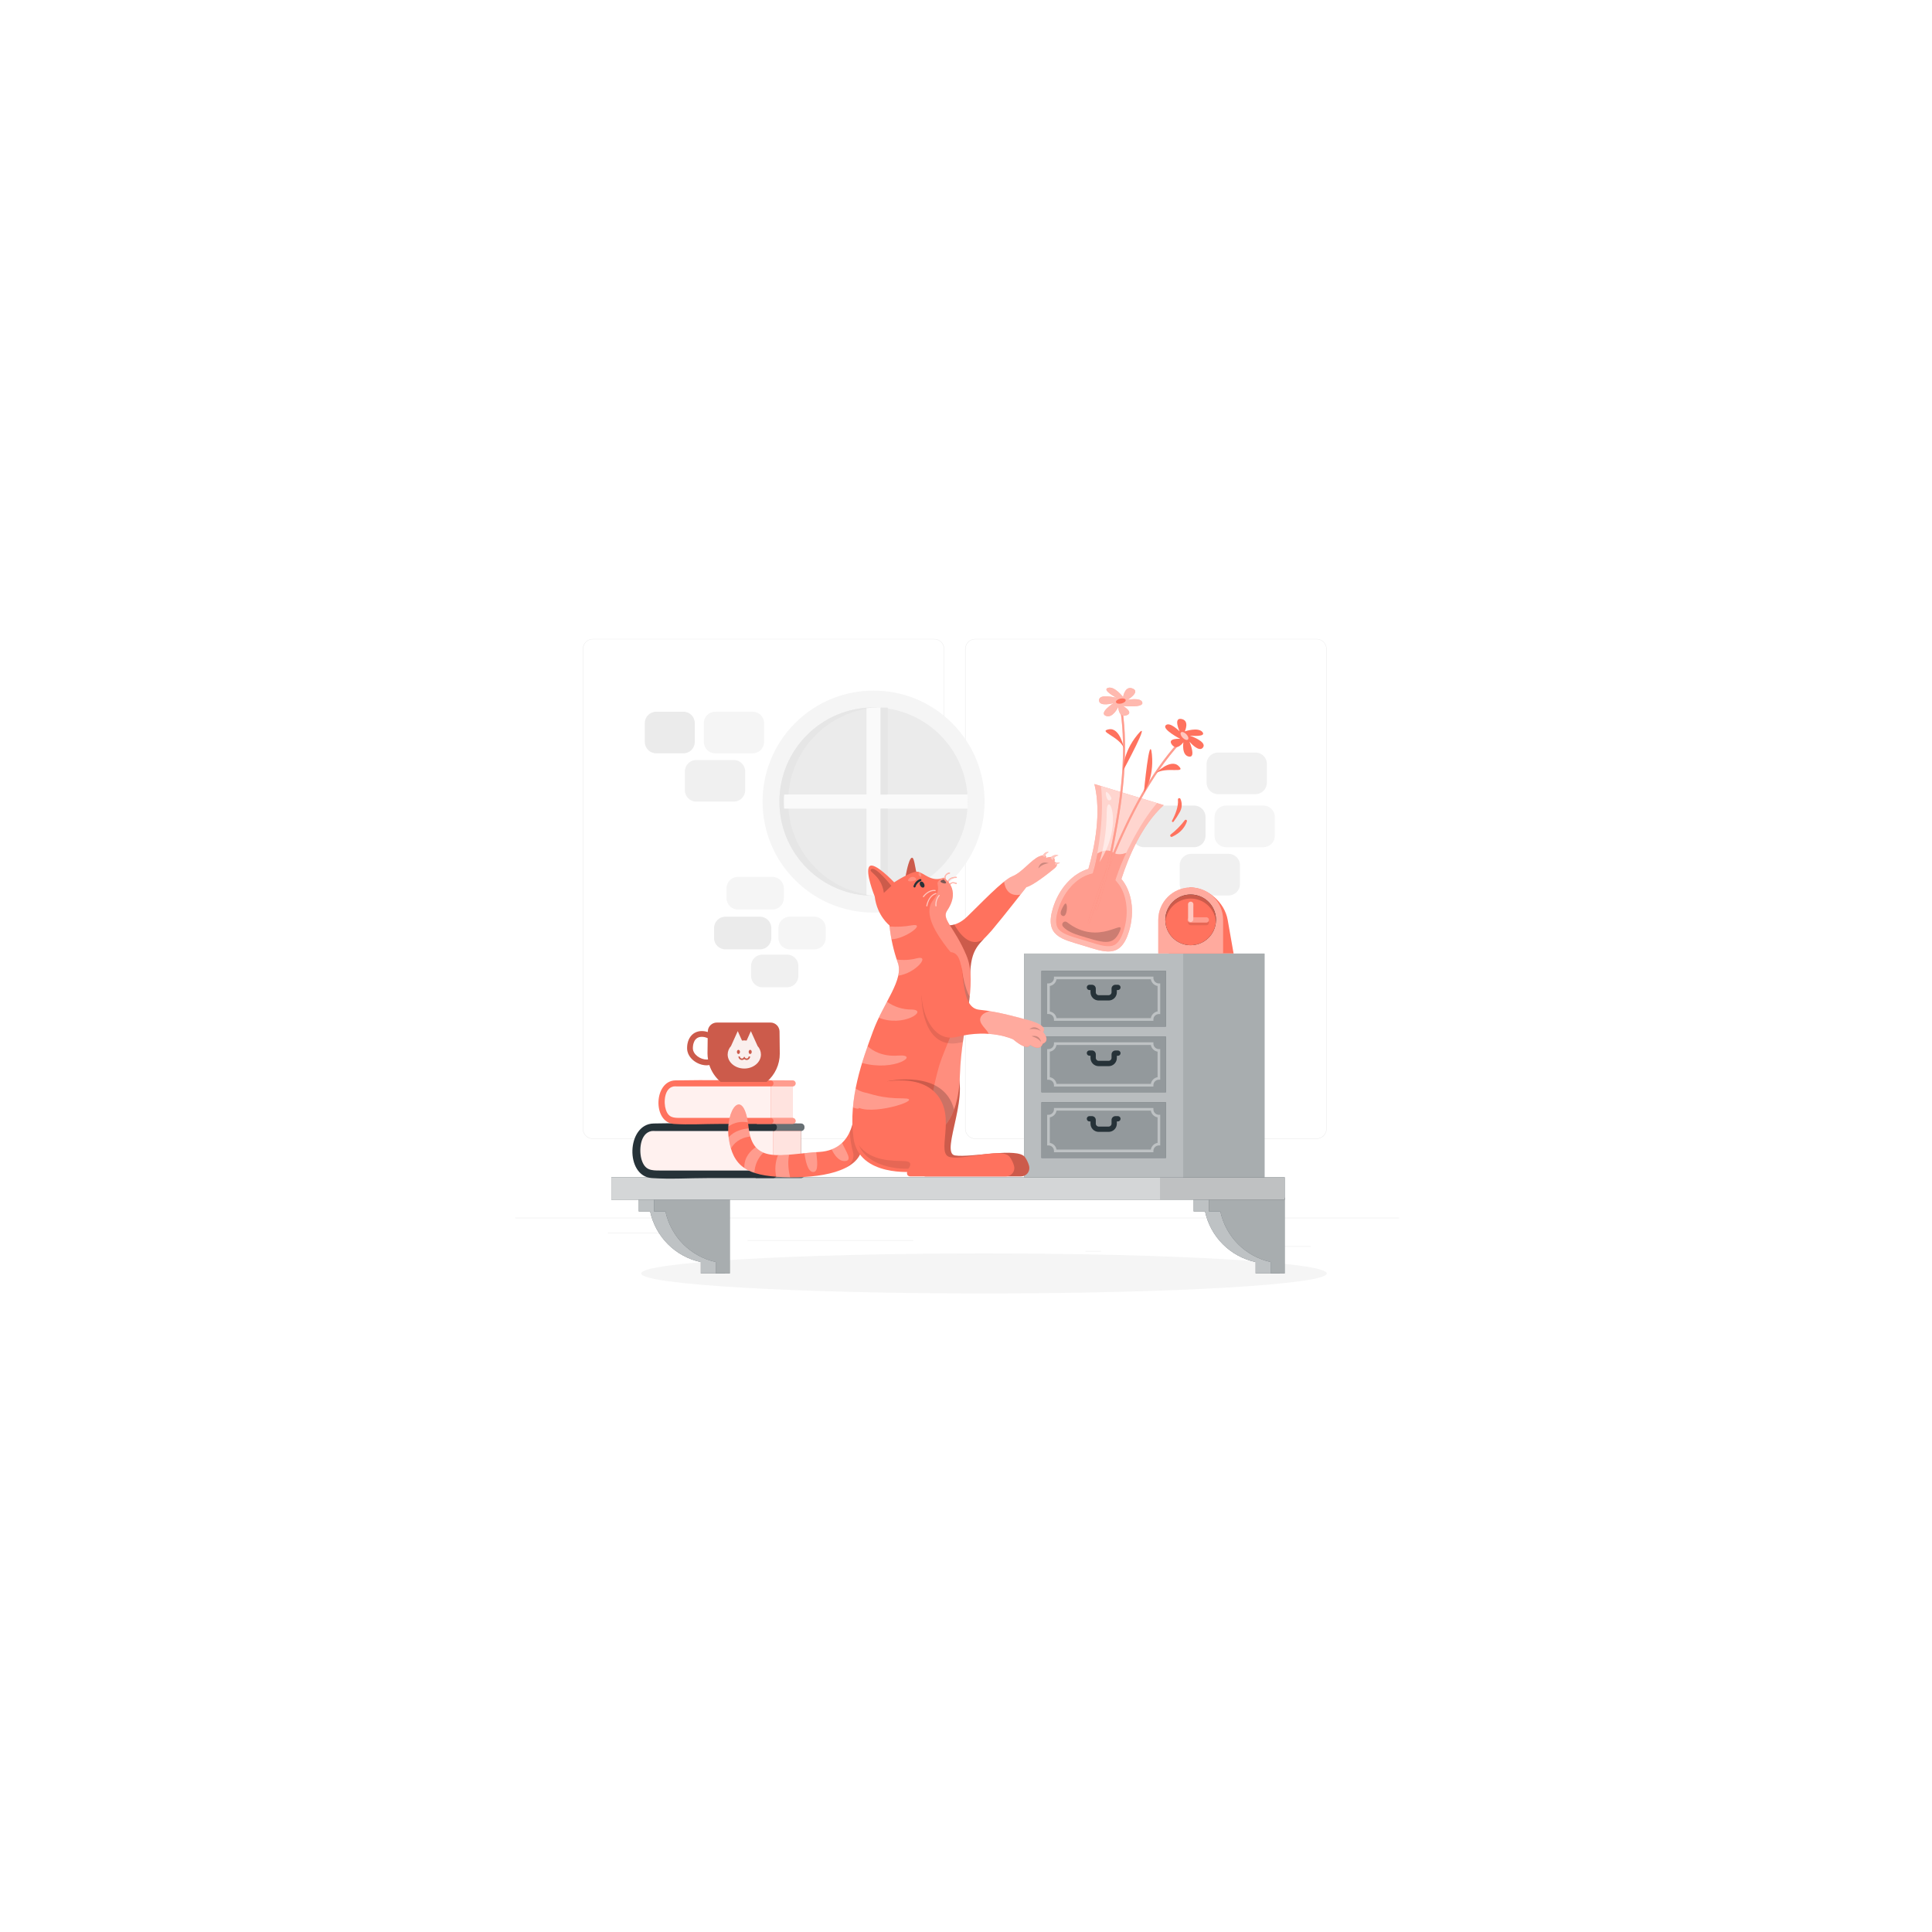
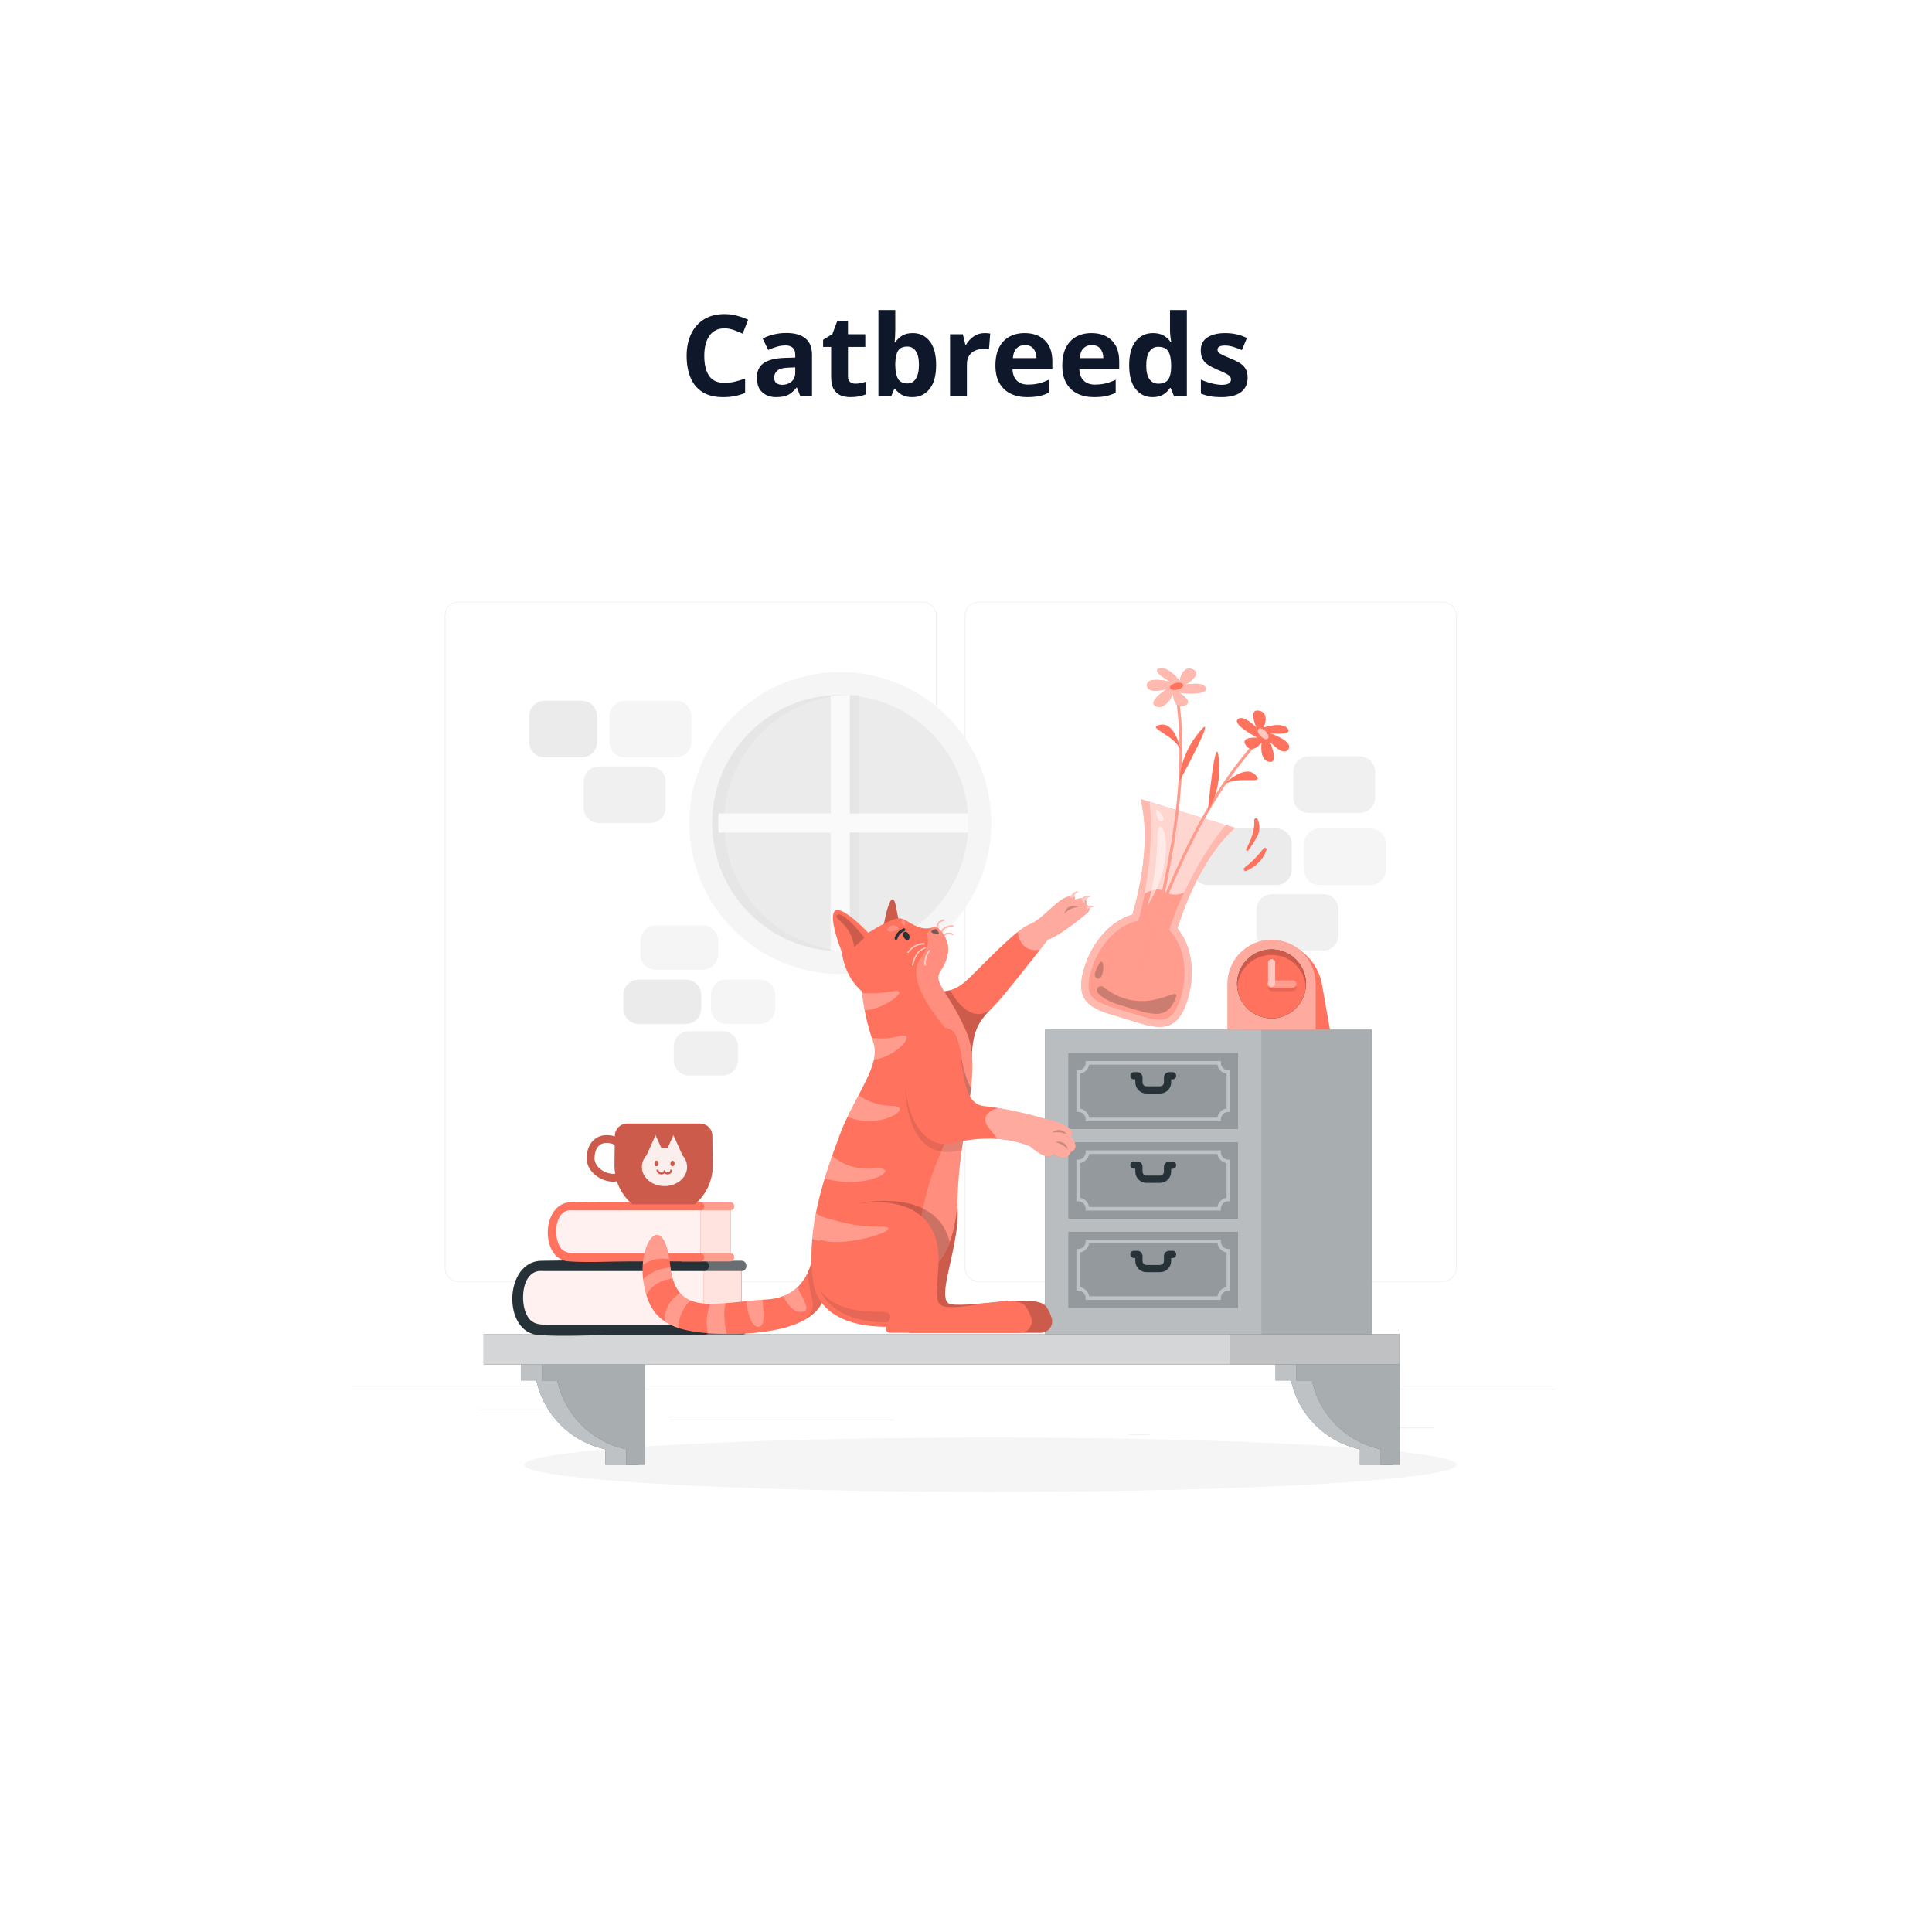
<svg xmlns="http://www.w3.org/2000/svg" viewBox="0 0 2732 2732" width="2732" height="2732">
  <rect width="2732" height="2732" fill="#ffffff" />
-   <g id="splash-scene" transform="translate(1366, 1366) scale(2.5) translate(-255, -240)">
+   <text x="1366" y="560" font-family="'Plus Jakarta Sans', system-ui, sans-serif" font-size="160" font-weight="800" fill="#0f172a" text-anchor="middle">Catbreeds</text>
+   <g id="splash-scene" transform="translate(1366, 1480) scale(3.4) translate(-255, -240)">
    <g id="freepik--background-complete--inject-10">
      <rect x="416.78" y="398.49" width="33.12" height="0.25" style="fill:#ebebeb" />
      <rect x="322.53" y="401.21" width="8.69" height="0.25" style="fill:#ebebeb" />
      <rect x="396.59" y="389.21" width="19.19" height="0.25" style="fill:#ebebeb" />
      <rect x="52.46" y="390.89" width="43.19" height="0.25" style="fill:#ebebeb" />
      <rect x="104.56" y="390.89" width="6.33" height="0.25" style="fill:#ebebeb" />
      <rect x="131.47" y="395.11" width="93.68" height="0.25" style="fill:#ebebeb" />
      <path d="M237,337.8H43.92a5.71,5.71,0,0,1-5.71-5.71V60.66A5.71,5.71,0,0,1,43.92,55H237a5.71,5.71,0,0,1,5.71,5.71V332.09A5.71,5.71,0,0,1,237,337.8ZM43.92,55.2a5.47,5.47,0,0,0-5.46,5.46V332.09a5.47,5.47,0,0,0,5.46,5.46H237a5.47,5.47,0,0,0,5.46-5.46V60.66A5.47,5.47,0,0,0,237,55.2Z" style="fill:#ebebeb" />
      <path d="M453.31,337.8H260.21a5.72,5.72,0,0,1-5.71-5.71V60.66A5.72,5.72,0,0,1,260.21,55h193.1A5.71,5.71,0,0,1,459,60.66V332.09A5.71,5.71,0,0,1,453.31,337.8ZM260.21,55.2a5.47,5.47,0,0,0-5.46,5.46V332.09a5.47,5.47,0,0,0,5.46,5.46h193.1a5.47,5.47,0,0,0,5.46-5.46V60.66a5.47,5.47,0,0,0-5.46-5.46Z" style="fill:#ebebeb" />
      <rect y="382.4" width="500" height="0.25" style="fill:#ebebeb" />
      <circle cx="202.72" cy="147.02" r="62.79" transform="translate(-44.58 186.4) rotate(-45)" style="fill:#f5f5f5" />
      <circle cx="202.72" cy="147.02" r="53.25" style="fill:#ebebeb" />
      <path d="M202.72,93.77c.84,0,1.67,0,2.5.06a53.24,53.24,0,0,0,0,106.37c-.83,0-1.66.07-2.5.07a53.25,53.25,0,1,1,0-106.5Z" style="fill:#e6e6e6" />
      <path d="M202.7,200.2h0c-1.35-.06-2.68-.19-4-.35V151H152.13c-.09-1.33-.16-2.66-.16-4s.07-2.68.16-4h46.59V94.18c1.32-.16,2.65-.29,4-.35h4V143h49.19v8H206.72V200.2Z" style="fill:#fafafa" />
      <rect x="206.72" y="93.83" width="4" height="49.19" style="fill:#e6e6e6" />
      <rect x="206.72" y="151.02" width="4" height="49.19" style="fill:#e6e6e6" />
      <rect x="112.49" y="212.12" width="32.39" height="18.47" rx="6.42" style="fill:#ebebeb" />
      <rect x="119.56" y="189.59" width="32.39" height="18.47" rx="6.42" style="fill:#f5f5f5" />
      <rect x="148.9" y="212.12" width="26.75" height="18.47" rx="6.42" style="fill:#f5f5f5" />
      <rect x="133.43" y="233.56" width="26.75" height="18.47" rx="6.42" style="fill:#f0f0f0" />
      <rect x="73.32" y="96.17" width="28.27" height="23.53" rx="6.42" style="fill:#ebebeb" />
      <rect x="106.71" y="96.17" width="34.08" height="23.53" rx="6.42" style="fill:#f5f5f5" />
      <rect x="96" y="123.49" width="34.08" height="23.53" rx="6.42" style="fill:#f0f0f0" />
      <rect x="349.21" y="149.26" width="41.27" height="23.53" rx="6.42" style="fill:#ebebeb" />
      <rect x="395.59" y="149.26" width="34.08" height="23.53" rx="6.42" style="fill:#f5f5f5" />
      <rect x="375.88" y="176.57" width="34.08" height="23.53" rx="6.42" style="fill:#f0f0f0" />
      <rect x="391.1" y="119.26" width="34.08" height="23.53" rx="6.42" style="fill:#f0f0f0" />
    </g>
    <g id="freepik--Shadow--inject-10">
      <ellipse id="freepik--path--inject-10" cx="265.17" cy="413.9" rx="193.89" ry="11.32" style="fill:#f5f5f5" />
    </g>
    <g id="freepik--Shelf--inject-10">
      <path d="M105,371.07H69.9v7.77h6.43A37.27,37.27,0,0,0,105,407.47v6.43h13.67V371.07Z" style="fill:#263238" />
      <path d="M105,371.07H69.9v7.77h6.43A37.27,37.27,0,0,0,105,407.47v6.43h13.67V371.07Z" style="fill:#fff;opacity:0.7" />
      <path d="M113.63,371.07H78.57v7.77H85a37.25,37.25,0,0,0,28.63,28.63v6.43h7.77V371.07Z" style="fill:#263238" />
      <path d="M113.63,371.07H78.57v7.77H85a37.25,37.25,0,0,0,28.63,28.63v6.43h7.77V371.07Z" style="fill:#fff;opacity:0.6" />
      <path d="M418.83,371.07H383.77v7.77h6.43a37.26,37.26,0,0,0,28.63,28.63v6.43h13.68V371.07Z" style="fill:#263238" />
      <path d="M418.83,371.07H383.77v7.77h6.43a37.26,37.26,0,0,0,28.63,28.63v6.43h13.68V371.07Z" style="fill:#fff;opacity:0.7" />
      <path d="M427.5,371.07H392.44v7.77h6.43a37.25,37.25,0,0,0,28.63,28.63v6.43h7.77V371.07Z" style="fill:#263238" />
      <path d="M427.5,371.07H392.44v7.77h6.43a37.25,37.25,0,0,0,28.63,28.63v6.43h7.77V371.07Z" style="fill:#fff;opacity:0.6" />
      <rect x="54.39" y="359.51" width="380.88" height="12.67" style="fill:#263238" />
      <rect x="54.39" y="359.51" width="380.88" height="12.67" style="fill:#fff;opacity:0.8" />
      <rect x="364.74" y="359.51" width="70.53" height="12.67" style="opacity:0.1" />
    </g>
    <g id="freepik--box-drawer--inject-10">
      <rect x="287.88" y="232.98" width="135.94" height="126.61" style="fill:#263238" />
      <rect x="287.88" y="232.98" width="89.98" height="126.61" style="fill:#fff;opacity:0.2" />
      <rect x="287.88" y="232.98" width="135.94" height="126.61" style="fill:#fff;opacity:0.6" />
      <rect x="297.66" y="242.75" width="70.43" height="31.53" style="fill:#263238" />
      <rect x="297.66" y="242.75" width="70.43" height="31.53" style="fill:#fff;opacity:0.5" />
      <g style="opacity:0.4">
        <path d="M361,271H304.76v-.75a3.1,3.1,0,0,0-3.1-3.11h-.75V249.86h.75a3.1,3.1,0,0,0,3.1-3.11V246H361v.75a3.11,3.11,0,0,0,3.11,3.11h.75v17.32h-.75a3.11,3.11,0,0,0-3.11,3.11Zm-54.78-1.5h53.34a4.63,4.63,0,0,1,3.8-3.8V251.3a4.63,4.63,0,0,1-3.8-3.8H306.2a4.62,4.62,0,0,1-3.79,3.8v14.44A4.62,4.62,0,0,1,306.2,269.54Z" style="fill:#fff" />
      </g>
      <path d="M335.69,259.51h-5.64a4.64,4.64,0,0,1-4.63-4.63v-1.27h-.6a1.5,1.5,0,0,1-1.5-1.5h0a1.5,1.5,0,0,1,1.5-1.5h1.41a2.19,2.19,0,0,1,2.19,2.2v2.07a1.63,1.63,0,0,0,1.63,1.63h5.64a1.63,1.63,0,0,0,1.63-1.63v-2.07a2.2,2.2,0,0,1,2.2-2.2h1.4a1.5,1.5,0,0,1,1.5,1.5h0a1.5,1.5,0,0,1-1.5,1.5h-.6v1.27A4.63,4.63,0,0,1,335.69,259.51Z" style="fill:#263238" />
      <rect x="297.66" y="279.91" width="70.43" height="31.53" style="fill:#263238" />
      <rect x="297.66" y="279.91" width="70.43" height="31.53" style="fill:#fff;opacity:0.5" />
      <g style="opacity:0.4">
        <path d="M361,308.19H304.76v-.75a3.11,3.11,0,0,0-3.1-3.11h-.75V287h.75a3.1,3.1,0,0,0,3.1-3.1v-.75H361v.75a3.1,3.1,0,0,0,3.11,3.1h.75v17.32h-.75a3.11,3.11,0,0,0-3.11,3.11Zm-54.78-1.5h53.34a4.63,4.63,0,0,1,3.8-3.8V288.45a4.62,4.62,0,0,1-3.8-3.79H306.2a4.61,4.61,0,0,1-3.79,3.79v14.44A4.62,4.62,0,0,1,306.2,306.69Z" style="fill:#fff" />
      </g>
      <path d="M335.69,296.66h-5.64a4.63,4.63,0,0,1-4.63-4.63v-1.27h-.6a1.5,1.5,0,0,1-1.5-1.5h0a1.5,1.5,0,0,1,1.5-1.5h1.41a2.2,2.2,0,0,1,2.19,2.2V292a1.63,1.63,0,0,0,1.63,1.63h5.64a1.63,1.63,0,0,0,1.63-1.63V290a2.21,2.21,0,0,1,2.2-2.2h1.4a1.5,1.5,0,0,1,1.5,1.5h0a1.5,1.5,0,0,1-1.5,1.5h-.6V292A4.63,4.63,0,0,1,335.69,296.66Z" style="fill:#263238" />
      <rect x="297.66" y="317.06" width="70.43" height="31.53" style="fill:#263238" />
      <rect x="297.66" y="317.06" width="70.43" height="31.53" style="fill:#fff;opacity:0.5" />
      <g style="opacity:0.4">
        <path d="M361,345.34H304.76v-.75a3.1,3.1,0,0,0-3.1-3.1h-.75V324.17h.75a3.11,3.11,0,0,0,3.1-3.11v-.75H361v.75a3.11,3.11,0,0,0,3.11,3.11h.75v17.32h-.75a3.1,3.1,0,0,0-3.11,3.1Zm-54.78-1.5h53.34a4.62,4.62,0,0,1,3.8-3.79V325.61a4.63,4.63,0,0,1-3.8-3.8H306.2a4.62,4.62,0,0,1-3.79,3.8v14.44A4.61,4.61,0,0,1,306.2,343.84Z" style="fill:#fff" />
      </g>
      <path d="M335.69,333.82h-5.64a4.64,4.64,0,0,1-4.63-4.64v-1.26h-.6a1.5,1.5,0,0,1-1.5-1.5h0a1.5,1.5,0,0,1,1.5-1.5h1.41a2.19,2.19,0,0,1,2.19,2.19v2.07a1.64,1.64,0,0,0,1.63,1.64h5.64a1.64,1.64,0,0,0,1.63-1.64v-2.07a2.2,2.2,0,0,1,2.2-2.19h1.4a1.5,1.5,0,0,1,1.5,1.5h0a1.5,1.5,0,0,1-1.5,1.5h-.6v1.26A4.63,4.63,0,0,1,335.69,333.82Z" style="fill:#263238" />
    </g>
    <g id="freepik--Clock--inject-10">
      <path d="M381.44,195.58c10.13,0,19.79,8.21,21.58,18.34l3.34,19H369.69l-3.35-19Z" style="fill:#FF725E" />
      <path d="M363.75,213.92a18.34,18.34,0,0,1,36.68,0v19H363.75Z" style="fill:#FF725E" />
      <path d="M363.75,213.92a18.34,18.34,0,0,1,36.68,0v19H363.75Z" style="fill:#fff;opacity:0.4" />
      <circle cx="382.09" cy="213.92" r="14.33" transform="translate(86.1 536.64) rotate(-76.72)" style="fill:#263238" />
      <circle cx="382.09" cy="213.92" r="14.33" transform="translate(86.1 536.64) rotate(-76.72)" style="fill:#FF725E" />
      <path d="M382.09,201.86a14.32,14.32,0,0,1,14.27,13.19c0-.37.06-.75.06-1.13a14.33,14.33,0,0,0-28.66,0c0,.38,0,.76.06,1.13A14.32,14.32,0,0,1,382.09,201.86Z" style="opacity:0.2" />
      <path d="M391.14,213.91h-7.53v-7.53a1.52,1.52,0,0,0-3,0v9.05a1.52,1.52,0,0,0,1.52,1.52h9.05a1.52,1.52,0,0,0,0-3Z" style="opacity:0.1" />
      <path d="M391.14,215.44a1.52,1.52,0,0,0,0-3h-9.05a1.52,1.52,0,1,0,0,3Z" style="fill:#FF725E" />
      <path d="M391.14,215.44a1.52,1.52,0,0,0,0-3h-9.05a1.52,1.52,0,1,0,0,3Z" style="fill:#fff;opacity:0.3" />
      <path d="M383.61,204.87a1.52,1.52,0,0,0-3,0v9a1.52,1.52,0,0,0,3,0Z" style="fill:#FF725E" />
      <path d="M383.61,204.87a1.52,1.52,0,0,0-3,0v9a1.52,1.52,0,0,0,3,0Z" style="fill:#fff;opacity:0.6" />
    </g>
    <g id="freepik--Books--inject-10">
      <path d="M161.58,355.68V333.35c2.75,0,2.75-4.27,0-4.27-8.51,0-17-.06-25.54-.11v31h25.54C164.33,360,164.33,355.68,161.58,355.68Z" style="fill:#263238" />
      <path d="M161.58,355.68V333.35c2.75,0,2.75-4.27,0-4.27-8.51,0-17-.06-25.54-.11v31h25.54C164.33,360,164.33,355.68,161.58,355.68Z" style="fill:#fff;opacity:0.3" />
      <rect x="141.74" y="333.35" width="19.84" height="22.29" style="fill:#FF725E" />
      <rect x="141.74" y="333.35" width="19.84" height="22.29" style="fill:#fff;opacity:0.8" />
      <path d="M145.91,357.81H77.14c-4.73,0-8.56-5.95-8.56-13.3s3.83-13.3,8.56-13.3h68.77Z" style="fill:#FF725E" />
      <path d="M145.91,357.81H77.14c-4.73,0-8.56-5.95-8.56-13.3s3.83-13.3,8.56-13.3h68.77Z" style="fill:#fff;opacity:0.9" />
      <path d="M145.91,329.08c-22.52,0-45.07-.41-67.58,0-15.42.28-16.25,29.83-1.12,30.87,10.54.72,21.38,0,32,0h36.75c2.75,0,2.75-4.27,0-4.27h-64c-4.94,0-8.47-.06-10.38-5.89-1.65-5-1.13-15.32,5.63-16.44a14.85,14.85,0,0,1,2.31,0h66.46c2.75,0,2.75-4.27,0-4.27Z" style="fill:#263238" />
      <path d="M157.07,325.92V308.11a1.71,1.71,0,0,0,0-3.41c-6.78,0-13.58-.05-20.37-.09v24.72h20.37A1.71,1.71,0,0,0,157.07,325.92Z" style="fill:#FF725E" />
      <path d="M157.07,325.92V308.11a1.71,1.71,0,0,0,0-3.41c-6.78,0-13.58-.05-20.37-.09v24.72h20.37A1.71,1.71,0,0,0,157.07,325.92Z" style="fill:#fff;opacity:0.3" />
      <rect x="141.25" y="308.11" width="15.83" height="17.79" style="fill:#FF725E" />
      <rect x="141.25" y="308.11" width="15.83" height="17.79" style="fill:#fff;opacity:0.8" />
      <path d="M144.57,327.62H89.7c-3.77,0-6.83-4.75-6.83-10.61s3.06-10.61,6.83-10.61h54.87Z" style="fill:#FF725E" />
      <path d="M144.57,327.62H89.7c-3.77,0-6.83-4.75-6.83-10.61s3.06-10.61,6.83-10.61h54.87Z" style="fill:#fff;opacity:0.9" />
      <path d="M144.57,304.7c-18,0-36-.33-53.92,0-12.3.22-13,23.8-.89,24.63,8.41.57,17.06,0,25.49,0h29.32a1.71,1.71,0,0,0,0-3.41H93.49c-3.94,0-6.76-.05-8.28-4.7-1.32-4-.9-12.23,4.49-13.11a11.43,11.43,0,0,1,1.85,0h53a1.71,1.71,0,0,0,0-3.41Z" style="fill:#FF725E" />
    </g>
    <g id="freepik--Mug--inject-10">
      <path d="M149.51,277a5.1,5.1,0,0,0-5.09-5H114.05a5.11,5.11,0,0,0-5.09,5v.37a11.08,11.08,0,0,0-3.38-.56c-5,0-8.33,3.89-8.33,9.68,0,5.53,5.82,9.67,11,9.67a8.12,8.12,0,0,0,1.57-.16,21.19,21.19,0,0,0,6.4,9.57h26a21,21,0,0,0,7.45-16.07C149.67,287.48,149.61,282.77,149.51,277Zm-41.23,15.92c-3.53,0-7.79-2.87-7.79-6.43,0-1.51.37-6.44,5.09-6.44a8.35,8.35,0,0,1,3.32.76c-.06,4-.1,7.15-.1,8.69a20.58,20.58,0,0,0,.3,3.36A5.36,5.36,0,0,1,108.28,292.91Z" style="fill:#FF725E" />
      <path d="M149.51,277a5.1,5.1,0,0,0-5.09-5H114.05a5.11,5.11,0,0,0-5.09,5v.37a11.08,11.08,0,0,0-3.38-.56c-5,0-8.33,3.89-8.33,9.68,0,5.53,5.82,9.67,11,9.67a8.12,8.12,0,0,0,1.57-.16,21.19,21.19,0,0,0,6.4,9.57h26a21,21,0,0,0,7.45-16.07C149.67,287.48,149.61,282.77,149.51,277Zm-41.23,15.92c-3.53,0-7.79-2.87-7.79-6.43,0-1.51.37-6.44,5.09-6.44a8.35,8.35,0,0,1,3.32.76c-.06,4-.1,7.15-.1,8.69a20.58,20.58,0,0,0,.3,3.36A5.36,5.36,0,0,1,108.28,292.91Z" style="opacity:0.2" />
      <path d="M137.12,285.28l-3.81-8.45-2.4,5.35a9.51,9.51,0,0,0-2.61,0l-2.41-5.35-3.81,8.45a7.15,7.15,0,0,0-1.89,4.77c0,4.39,4.22,7.95,9.41,7.95s9.41-3.56,9.41-7.95A7.15,7.15,0,0,0,137.12,285.28Zm-11.7,3.31c0-.65.38-1.17.86-1.17s.87.52.87,1.17-.39,1.18-.87,1.18S125.42,289.24,125.42,288.59Zm5.51,4.58a2,2,0,0,1-1.33-.52,1.94,1.94,0,0,1-1.32.52,2,2,0,0,1-2-2h.83a1.14,1.14,0,0,0,2.12.6l.35-.57.36.57a1.14,1.14,0,0,0,2.11-.6h.84A2,2,0,0,1,130.93,293.17Zm2-3.4c-.48,0-.86-.53-.86-1.18s.38-1.17.86-1.17.87.52.87,1.17S133.4,289.77,132.92,289.77Z" style="fill:#fff;opacity:0.9" />
    </g>
    <g id="freepik--Vase--inject-10">
      <path d="M342.89,190.79c4-12.37,11.53-30.57,23.93-41.78l-39.2-11.93c4.06,16.22.19,35.55-3.39,48-8.62,2.46-16.6,10.82-20.08,22.25-4.84,15.91,5.21,17.47,17.09,21.08s21.1,7.91,25.94-8C350.65,209,348.68,197.63,342.89,190.79Z" style="fill:#FF725E" />
      <path d="M342.89,190.79c4-12.37,11.53-30.57,23.93-41.78l-39.2-11.93c4.06,16.22.19,35.55-3.39,48-8.62,2.46-16.6,10.82-20.08,22.25-4.84,15.91,5.21,17.47,17.09,21.08s21.1,7.91,25.94-8C350.65,209,348.68,197.63,342.89,190.79Z" style="fill:#fff;opacity:0.5" />
      <path d="M344.31,219.58c3.05-10,1.59-20.58-3.71-26.85l-1.08-1.27.51-1.59c3.68-11.43,13-30.34,23-42l-31.69-9.64c1.83,15.28-1,36.18-4.27,47.72l-.45,1.6-1.61.46c-7.9,2.25-15,10.19-18,20.24-1.38,4.55-1.48,7.83-.29,10,1.77,3.28,6.85,4.78,12.73,6.51,1.74.51,3.57,1.07,5.3,1.61,5.85,1.84,10.91,3.42,14.2,1.69C341.17,226.91,342.92,224.13,344.31,219.58Z" style="fill:#fff;opacity:0.4" />
      <path d="M340.6,192.73l-1.08-1.27.51-1.59A121.51,121.51,0,0,1,345.66,176c-1.93.77-5,1.5-7.7-.32-3.09-2.1-6.87-.34-8.65.73-.67,3.57-1.41,6.83-2.2,9.55l-.45,1.6-1.61.46c-7.9,2.25-15,10.19-18,20.24-1.38,4.55-1.48,7.83-.29,10,1.77,3.28,6.85,4.78,12.73,6.51,1.74.51,3.57,1.07,5.3,1.61,5.85,1.84,10.91,3.42,14.2,1.69,2.21-1.17,4-4,5.35-8.5C347.36,209.54,345.9,199,340.6,192.73Z" style="fill:#FF725E" />
      <path d="M340.6,192.73l-1.08-1.27.51-1.59A121.51,121.51,0,0,1,345.66,176c-1.93.77-5,1.5-7.7-.32-3.09-2.1-6.87-.34-8.65.73-.67,3.57-1.41,6.83-2.2,9.55l-.45,1.6-1.61.46c-7.9,2.25-15,10.19-18,20.24-1.38,4.55-1.48,7.83-.29,10,1.77,3.28,6.85,4.78,12.73,6.51,1.74.51,3.57,1.07,5.3,1.61,5.85,1.84,10.91,3.42,14.2,1.69,2.21-1.17,4-4,5.35-8.5C347.36,209.54,345.9,199,340.6,192.73Z" style="fill:#fff;opacity:0.3" />
      <path d="M330.51,181.26a101.15,101.15,0,0,0,4.06-27.69C334.5,138.91,344.94,159,330.51,181.26Z" style="fill:#fff;opacity:0.5" />
      <path d="M337.28,145.27c-.08.9-2.27,2.62-3.09-1.93S337.36,144.36,337.28,145.27Z" style="fill:#fff;opacity:0.5" />
      <g style="opacity:0.2">
        <path d="M312.12,215.2a1.68,1.68,0,0,0-2.36,2.34c1.36,1.71,4.05,3.58,9.19,5.14,13.55,4.12,19.13,6.5,23-2.24C345.57,212.19,330.31,229.43,312.12,215.2Z" />
        <path d="M309.59,211.64c-1.39-.65-1.64-2,.81-6.1S312.69,213.09,309.59,211.64Z" />
      </g>
      <path d="M325.16,215.34a349.2,349.2,0,0,1,13.15-36.61c9.54-23,21.11-46.25,38-64.86.52-.56-.29-1.45-.81-.88-16.47,18.17-27.87,40.63-37.34,63.07A350.43,350.43,0,0,0,324,215a.6.6,0,0,0,1.15.35Z" style="fill:#FF725E" />
      <g style="opacity:0.3">
        <path d="M325.16,215.34a349.2,349.2,0,0,1,13.15-36.61c9.54-23,21.11-46.25,38-64.86.52-.56-.29-1.45-.81-.88-16.47,18.17-27.87,40.63-37.34,63.07A350.43,350.43,0,0,0,324,215a.6.6,0,0,0,1.15.35Z" style="fill:#fff" />
      </g>
      <path d="M376.13,111.51s-7.52-.55-4.67,3.28,6.5-1.33,6.5-1.33-1.18,7.3,3.11,8.09.31-8.45.31-8.45,5.49,6.55,7.73,3.23-7.48-6.63-7.48-6.63,9.54,1,7.14-2-10-.42-10-.42,2.89-6.09-1.88-7-1.08,7-1.08,7-5.58-5.7-7.84-3.43S376.13,111.51,376.13,111.51Z" style="fill:#FF725E" />
      <path d="M355.62,141.82s5.85-7.94,4.54-21.41S355.62,141.82,355.62,141.82Z" style="fill:#FF725E" />
      <path d="M362.3,131s8.42-8.63,13-4.08S368.3,127,362.3,131Z" style="fill:#FF725E" />
      <path d="M380.52,111.91c-.58.55-1.91.07-3-1.07s-1.46-2.49-.88-3,1.91-.07,3,1.07S381.1,111.37,380.52,111.91Z" style="fill:#fff;opacity:0.6" />
      <path d="M328.23,207.49a349.81,349.81,0,0,0,9.47-37.73c4.89-24.44,8.22-50.17,4.57-75-.11-.76,1.05-1,1.16-.28,3.57,24.26.52,49.27-4.1,73.18a349.38,349.38,0,0,1-10,40.19.6.6,0,0,1-1.14-.35Z" style="fill:#FF725E" />
      <g style="opacity:0.3">
        <path d="M328.23,207.49a349.81,349.81,0,0,0,9.47-37.73c4.89-24.44,8.22-50.17,4.57-75-.11-.76,1.05-1,1.16-.28,3.57,24.26.52,49.27-4.1,73.18a349.38,349.38,0,0,1-10,40.19.6.6,0,0,1-1.14-.35Z" style="fill:#fff" />
      </g>
      <path d="M343.71,92.87s6.55,3.73,2.06,5.33-4.66-4.73-4.66-4.73-3.09,6.72-7.09,5,4.45-7.18,4.45-7.18-8.22,2.38-8.22-1.63,9.9-1.34,9.9-1.34-8.47-4.49-4.81-5.64,8.52,5.2,8.52,5.2,1-6.67,5.46-4.78-3,6.4-3,6.4,7.81-1.63,8.42,1.52S343.71,92.87,343.71,92.87Z" style="fill:#FF725E" />
      <path d="M343.71,92.87s6.55,3.73,2.06,5.33-4.66-4.73-4.66-4.73-3.09,6.72-7.09,5,4.45-7.18,4.45-7.18-8.22,2.38-8.22-1.63,9.9-1.34,9.9-1.34-8.47-4.49-4.81-5.64,8.52,5.2,8.52,5.2,1-6.67,5.46-4.78-3,6.4-3,6.4,7.81-1.63,8.42,1.52S343.71,92.87,343.71,92.87Z" style="fill:#fff;opacity:0.5" />
      <path d="M343.86,129.47s-.43-9.86,8.15-20.31S343.86,129.47,343.86,129.47Z" style="fill:#FF725E" />
      <path d="M344.33,116.78s-2.19-11.85-8.56-10.65S341.62,110.05,344.33,116.78Z" style="fill:#FF725E" />
      <path d="M339.84,90.76c.18.78,1.55,1.12,3.07.77s2.59-1.27,2.41-2-1.55-1.12-3.06-.76S339.66,90,339.84,90.76Z" style="fill:#FF725E" />
      <path d="M374.88,145.89a.75.75,0,0,1,1.43-.4,8.19,8.19,0,0,1-.43,7.51,45.25,45.25,0,0,1-3.48,5.38.52.52,0,0,1-.87-.56C373.47,154.24,375.21,149.83,374.88,145.89Z" style="fill:#FF725E" />
      <path d="M370.74,165.65a42.68,42.68,0,0,0,8-8.08.69.69,0,0,1,1.22.61c-.88,2.71-3.07,6.34-8.45,8.76A.77.77,0,0,1,370.74,165.65Z" style="fill:#FF725E" />
    </g>
    <g id="freepik--Cat--inject-10">
      <path d="M243.37,216.75s5.5,1.8,12.22-4.6,20.16-20.76,25.66-22.9,10.7-9.47,15.28-11.3,3.73.92,3.73.92,5.76-2.22,4.82,2.14c0,0,2.95,1.22.1,3.66s-12.62,10.08-16,10.69c0,0-12.84,16.5-19.56,24.45s-12.31,9.45-12.26,26.87S243.37,216.75,243.37,216.75Z" style="fill:#FF725E" />
      <path d="M248.36,216.53a9.38,9.38,0,0,1-5,.22s14.05,47.35,14,29.93c0-13.34,3.24-17.35,7.79-22.07C257.08,230.67,250.37,220.18,248.36,216.53Z" style="opacity:0.2" />
      <path d="M305.08,181c.94-4.36-4.82-2.14-4.82-2.14s.85-2.75-3.73-.92-9.78,9.17-15.28,11.3a20.91,20.91,0,0,0-4.72,3.06c.54,3.74,2.53,8.53,9.29,7.38l3.38-4.33c3.36-.61,13.13-8.24,16-10.69S305.08,181,305.08,181Z" style="fill:#fff;opacity:0.4" />
      <path d="M305.19,182s2-1.17,2.92-.17a3.82,3.82,0,0,0-2.52,1.26Z" style="fill:#FF725E" />
      <path d="M302.7,179a3.84,3.84,0,0,1,4.64-1.51,3.48,3.48,0,0,0-3.18,2.81Z" style="fill:#FF725E" />
      <path d="M298.28,177.91s1.21-3,3.53-2.26a3,3,0,0,0-2.15,2.81Z" style="fill:#FF725E" />
      <g style="opacity:0.6">
        <path d="M305.19,182s2-1.17,2.92-.17a3.82,3.82,0,0,0-2.52,1.26Z" style="fill:#fff" />
        <path d="M302.7,179a3.84,3.84,0,0,1,4.64-1.51,3.48,3.48,0,0,0-3.18,2.81Z" style="fill:#fff" />
        <path d="M298.28,177.91s1.21-3,3.53-2.26a3,3,0,0,0-2.15,2.81Z" style="fill:#fff" />
      </g>
      <path d="M301.81,181.84s-4,.42-5.86,3C296,184.84,296.33,180.17,301.81,181.84Z" style="opacity:0.2" />
      <path d="M191.78,320.4s1.51,23.52-19.74,24.77-37.67,7.5-40-13.75c-2.68-24.41-13.5-10.13-11.25,5.94s10.5,21.31,31,22.06,42.6-3,44.42-16.63Z" style="fill:#FF725E" />
      <path d="M131.64,328.49c-2.73-17.25-10.27-9.79-11.08,2.32A13.93,13.93,0,0,1,131.64,328.49Z" style="fill:#fff;opacity:0.3" />
      <path d="M132.1,331.86c-3.21.26-8.06,1.3-11.37,5,0,.18,0,.35.06.52a40.08,40.08,0,0,0,1.24,5.89c1.59-2.83,4.75-6.12,11-6.82A28.49,28.49,0,0,1,132.1,331.86Z" style="fill:#fff;opacity:0.3" />
      <g style="opacity:0.3">
        <path d="M140.41,345.56a11.76,11.76,0,0,1-4.34-3.1c-2.83,1.93-6.72,5.71-6.45,11.79a23.47,23.47,0,0,0,5.71,2.75A16.58,16.58,0,0,1,140.41,345.56Z" style="fill:#fff" />
        <path d="M155.5,359.51c-.7-2.94-1.57-8.12-.56-12.78-2.22.18-4.32.28-6.28.25a20.71,20.71,0,0,0-1,12.21c1.33.1,2.7.18,4.14.23C153,359.47,154.26,359.5,155.5,359.51Z" style="fill:#fff" />
        <path d="M184.91,340a17.76,17.76,0,0,1-5.92,3.72c1.54,3.17,4,6.72,7.4,6.62C191.21,350.24,187,344.94,184.91,340Z" style="fill:#fff" />
        <path d="M168.64,356.52c3.16-.1,2.13-6.54,1.67-11.23-2.29.16-4.51.37-6.67.59C164.12,349.78,165.42,356.62,168.64,356.52Z" style="fill:#fff" />
      </g>
      <path d="M187.22,354c5-2.61,8.33-6.25,9-11.2l-4.43-22.39a31.57,31.57,0,0,1-2.46,13.26,48.26,48.26,0,0,0,1.73,11.54C192.18,349.17,189.88,352.06,187.22,354Z" style="opacity:0.1" />
      <path d="M208.09,291.66s27-9,39.33,4.34-7.72,49.71,1.32,51.16,35.65-4.79,39.63,1a16,16,0,0,1,2.33,5,4.72,4.72,0,0,1-4.61,5.85H232s-3.26,0-1.09-4.34C230.87,354.67,183.5,341.2,208.09,291.66Z" style="fill:#FF725E" />
      <path d="M208.09,291.66s27-9,39.33,4.34-7.72,49.71,1.32,51.16,35.65-4.79,39.63,1a16,16,0,0,1,2.33,5,4.72,4.72,0,0,1-4.61,5.85H232s-3.26,0-1.09-4.34C230.87,354.67,183.5,341.2,208.09,291.66Z" style="opacity:0.2" />
      <path d="M220.7,190s1.67-10.17,3.5-11.17,2,8.17,3.36,9.5Z" style="fill:#FF725E" />
      <path d="M220.7,190s1.67-10.17,3.5-11.17,2,8.17,3.36,9.5Z" style="opacity:0.2" />
      <path d="M243.64,190.79a2.41,2.41,0,0,1-.17-1.16c.14-1.16,1.27-1.66,2.28-1.92.37-.09.21-.67-.16-.58a3.24,3.24,0,0,0-2.69,2.24,2.9,2.9,0,0,0,.22,1.72c.17.35.68,0,.52-.3Z" style="fill:#FF725E" />
      <path d="M245.18,192.52c.43-1.91,2.71-2.41,4.36-2.33.38,0,.38-.58,0-.6-1.92-.09-4.45.6-4.94,2.77-.08.38.5.54.58.16Z" style="fill:#FF725E" />
      <path d="M246.22,193.91c.65-1.09,2.32-.68,3.24-.31.36.14.51-.44.16-.58-1.21-.48-3.11-.75-3.92.58a.3.3,0,0,0,.52.31Z" style="fill:#FF725E" />
      <g style="opacity:0.5">
        <path d="M243.64,190.79a2.41,2.41,0,0,1-.17-1.16c.14-1.16,1.27-1.66,2.28-1.92.37-.09.21-.67-.16-.58a3.24,3.24,0,0,0-2.69,2.24,2.9,2.9,0,0,0,.22,1.72c.17.35.68,0,.52-.3Z" style="fill:#fff" />
        <path d="M245.18,192.52c.43-1.91,2.71-2.41,4.36-2.33.38,0,.38-.58,0-.6-1.92-.09-4.45.6-4.94,2.77-.08.38.5.54.58.16Z" style="fill:#fff" />
        <path d="M246.22,193.91c.65-1.09,2.32-.68,3.24-.31.36.14.51-.44.16-.58-1.21-.48-3.11-.75-3.92.58a.3.3,0,0,0,.52.31Z" style="fill:#fff" />
      </g>
      <path d="M244.35,208.65c-3.37,5,4,9,10.88,25.39s-2.87,39.65-3.68,67.65-13.16,32.22-13.16,32.22L225.7,356.34s-31.33,3.33-34.33-19,5-44,11-60.33,17.67-29.34,14-39a91.12,91.12,0,0,1-4.67-21s-7-5.34-8.33-16.34c0,0-5.67-14-3-17s14,9,14,9,9.7-6.33,13.19-6,7.81,6.34,14.81,3.34C242.37,190,252.67,196.3,244.35,208.65Z" style="fill:#FF725E" />
      <path d="M251.55,301.69c.81-28,10.59-51.28,3.68-67.65S241,213.66,244.35,208.65c8.32-12.35-2-18.64-2-18.64-.41.17-.81.31-1.2.43-1.25.85-2.35,1.89-2.26,2.9.18,2.28,1.45,4.22-2.69,9.71-5.62,7.45,2.37,19.22,8.43,27.08s8.43,6.25,9,19.74c.69,15.67-10.42,34.82-14,47.25-3,10.49-7.42,30.94-5.32,43.83l4-7S250.74,329.69,251.55,301.69Z" style="fill:#fff;opacity:0.2" />
      <path d="M242.37,191.05s-2.27.56-1.71,1.37S246,194.42,242.37,191.05Z" style="fill:#263238;opacity:0.6" />
      <path d="M208.54,198.67l4.25-4s-8.63-11-11.25-9.5S207.16,188.3,208.54,198.67Z" style="opacity:0.2" />
      <path d="M226.78,191.09c.29-1-2.27-2.62-4.18-.37S226.49,192.1,226.78,191.09Z" style="fill:#fff;opacity:0.2" />
      <path d="M229.51,189.47c-.54.3-2-1.34-1.06-2.26S230.06,189.16,229.51,189.47Z" style="fill:#fff;opacity:0.2" />
      <g style="opacity:0.6">
        <path d="M237.58,197c-2.78-.33-5.37,1.54-6.93,3.64-.23.32.29.61.52.31,1.44-1.95,3.85-3.66,6.41-3.35.38,0,.38-.56,0-.6Z" style="fill:#fff" />
        <path d="M237.92,198.72c-3.12.9-4.86,4.27-5.38,7.22-.07.37.51.54.58.16.48-2.74,2-6,4.95-6.8a.3.3,0,0,0-.15-.58Z" style="fill:#fff" />
        <path d="M239.62,199.89A8.29,8.29,0,0,0,237.7,206c0,.38.61.38.6,0a7.78,7.78,0,0,1,1.74-5.71c.27-.27-.15-.7-.42-.42Z" style="fill:#fff" />
      </g>
      <path d="M210.54,305.19,208,310l3.83,5.16,11.5,8.67s6.95,8.06,13.65,12.49l1.37-2.42s6-2.05,9.89-12.73C242.24,298,210.54,305.19,210.54,305.19Z" style="opacity:0.2" />
      <path d="M255.46,268.77,237.54,260l-6.67-7.34-1,5s-.14,23.64,15,26c3.5.56,6.13-.25,8.36-.6C253.93,278.1,254.73,273.33,255.46,268.77Z" style="opacity:0.1" />
      <g style="opacity:0.3">
        <path d="M212.85,224.9c7.92-.22,20.11-9.45,11.35-7.89a48.41,48.41,0,0,1-12.43.64C211.89,218.83,212.22,221.52,212.85,224.9Z" style="fill:#fff" />
        <path d="M227.24,235.63a29.18,29.18,0,0,1-11.48.68c.19.57.4,1.14.61,1.7a13,13,0,0,1,.29,7.47C226.59,244.09,235.1,233.63,227.24,235.63Z" style="fill:#fff" />
        <path d="M216.64,290.67c-9.06.71-14.61-2.87-17.3-5.3-1.06,3-2.12,6.2-3.12,9.47C214.81,300,229.31,289.69,216.64,290.67Z" style="fill:#fff" />
        <path d="M224.2,264.63a23.87,23.87,0,0,1-13.9-4.4c-1.51,2.86-3.11,5.87-4.61,9C219.41,274.91,234.24,264.85,224.2,264.63Z" style="fill:#fff" />
      </g>
      <path d="M231.26,193.41c.47.9.36,1.89-.27,2.17s-1.42-.17-1.89-1.09-.35-1.9.28-2.18S230.8,192.48,231.26,193.41Z" style="fill:#263238" />
      <path d="M226.05,195.58a.55.55,0,0,0,.39-.39,5.06,5.06,0,0,1,3-3.26.6.6,0,0,0,.28-.81.62.62,0,0,0-.62-.33h0a6.14,6.14,0,0,0-3.78,4,.58.58,0,0,0,.37.75h0A.5.5,0,0,0,226.05,195.58Z" style="fill:#263238" />
      <path d="M257.11,257.27c-2.61-3.52-5.28-18-5.28-18l-1.2-2.66-2.75,5.75L250.13,257l6.21,6.09C256.63,261.11,256.9,259.17,257.11,257.27Z" style="opacity:0.2" />
      <path d="M237.29,235.68s10-8,13.67,0,.9,28.07,11.62,29.07S287.85,270,287.85,270s14,2.89,10.77,7.36c0,0,4.44,4.86-.24,6.65,0,0-1.13,4.67-7.12.61,0,0-1,4.05-9.57-3.11,0,0-12.77-6.28-32-1.38S222.93,246.43,237.29,235.68Z" style="fill:#FF725E" />
      <path d="M298.62,277.32c3.27-4.47-10.77-7.36-10.77-7.36a192.49,192.49,0,0,0-19.32-4.42c-2.09.49-4.43,1.49-5.29,3.56-1.42,3.46,3.77,6.73,4.54,9.24,8.73.59,13.91,3.13,13.91,3.13,8.56,7.16,9.57,3.11,9.57,3.11,6,4.06,7.12-.61,7.12-.61C303.06,282.18,298.62,277.32,298.62,277.32Z" style="fill:#fff;opacity:0.4" />
      <g style="opacity:0.2">
        <path d="M292,279.68s4.12,1,5.38,3.32C297.34,283,297.11,278.73,292,279.68Z" />
        <path d="M290.85,275.72s4.27-.66,6.49,1.11C297.34,276.83,294.65,272.87,290.85,275.72Z" />
      </g>
      <path d="M199.59,307.66s26-9,38.33,4.34-.72,34.71,8.32,36.16,29.65-5.79,33.63,0a16,16,0,0,1,2.33,5,4.72,4.72,0,0,1-4.61,5.85H223.46s-3.26,0-1.09-4.34C222.37,354.67,175,357.2,199.59,307.66Z" style="fill:#FF725E" />
      <path d="M219.5,314.88c-12.89,0-18.11-2.64-21.75-3.32a14.74,14.74,0,0,1-5.18-2.29A104.16,104.16,0,0,0,191.05,320c3.68,1.4,3.43.26,3.43.26C204.32,324.35,232.39,314.88,219.5,314.88Z" style="fill:#fff;opacity:0.3" />
      <g style="opacity:0.1">
        <path d="M220.43,350.37c-5.5-.28-19.42.53-26.17-9.18,6.39,14.63,28.11,13.48,28.11,13.48S225.93,350.66,220.43,350.37Z" />
      </g>
    </g>
  </g>
</svg>
